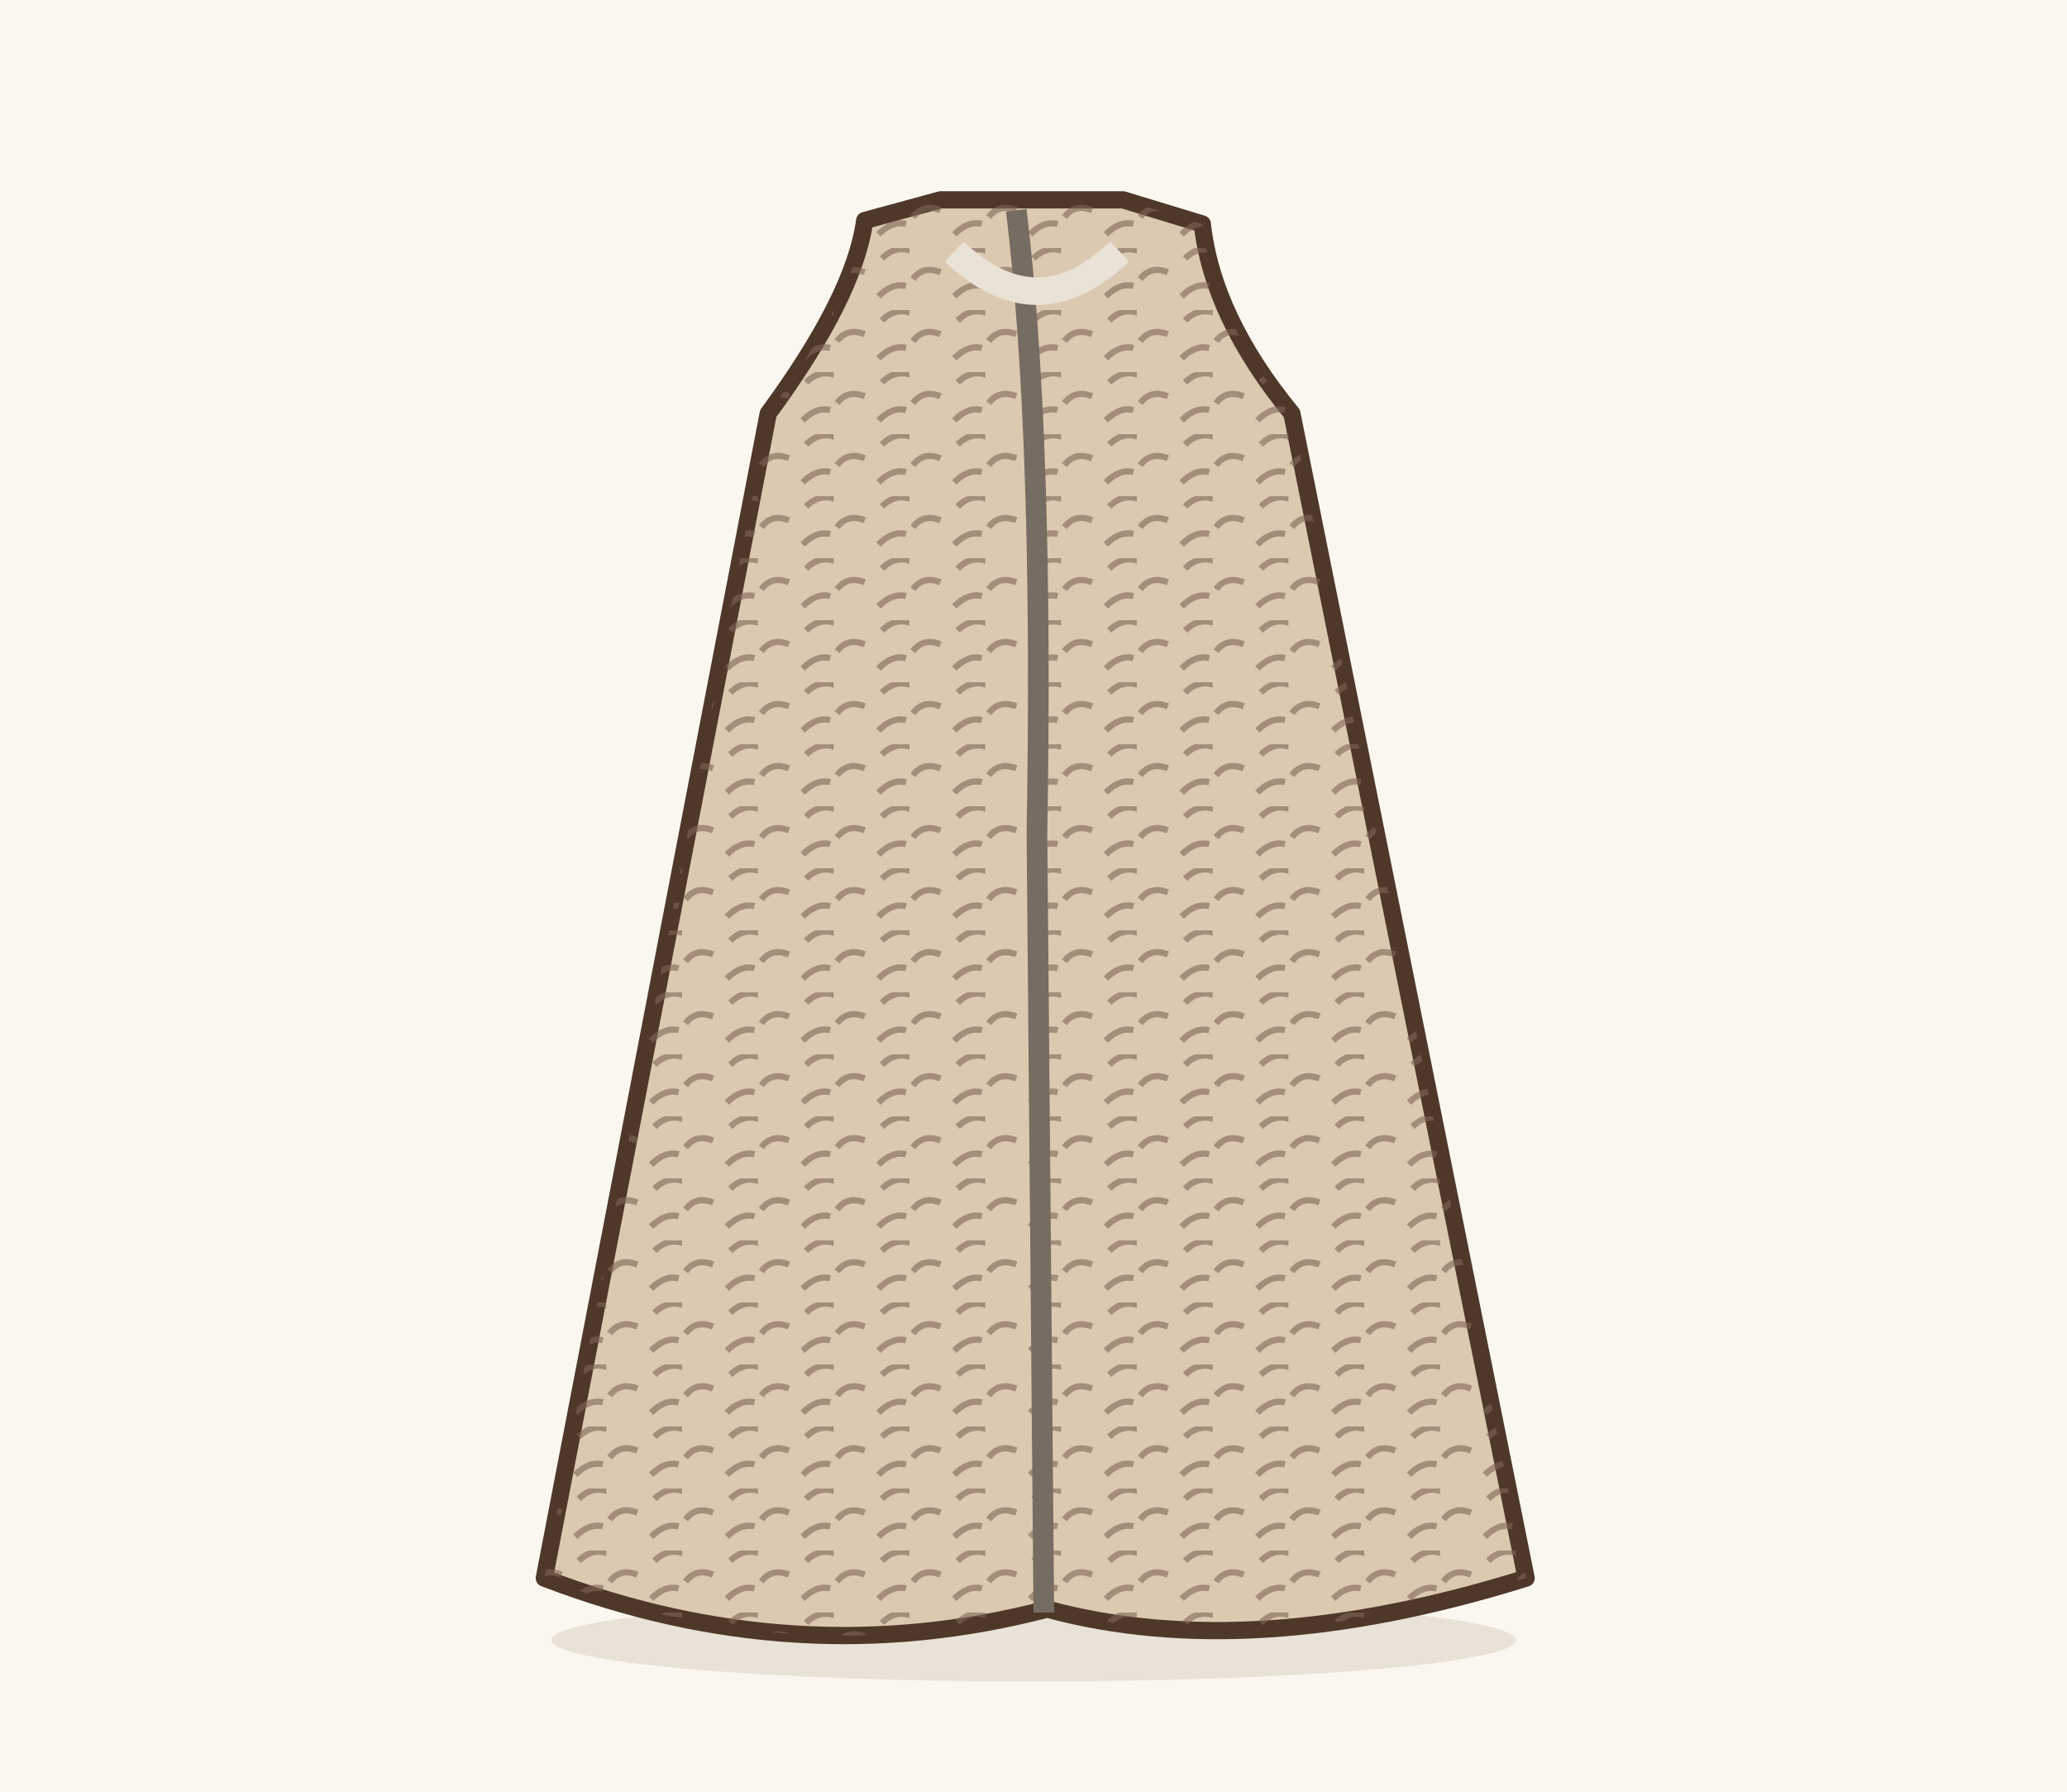
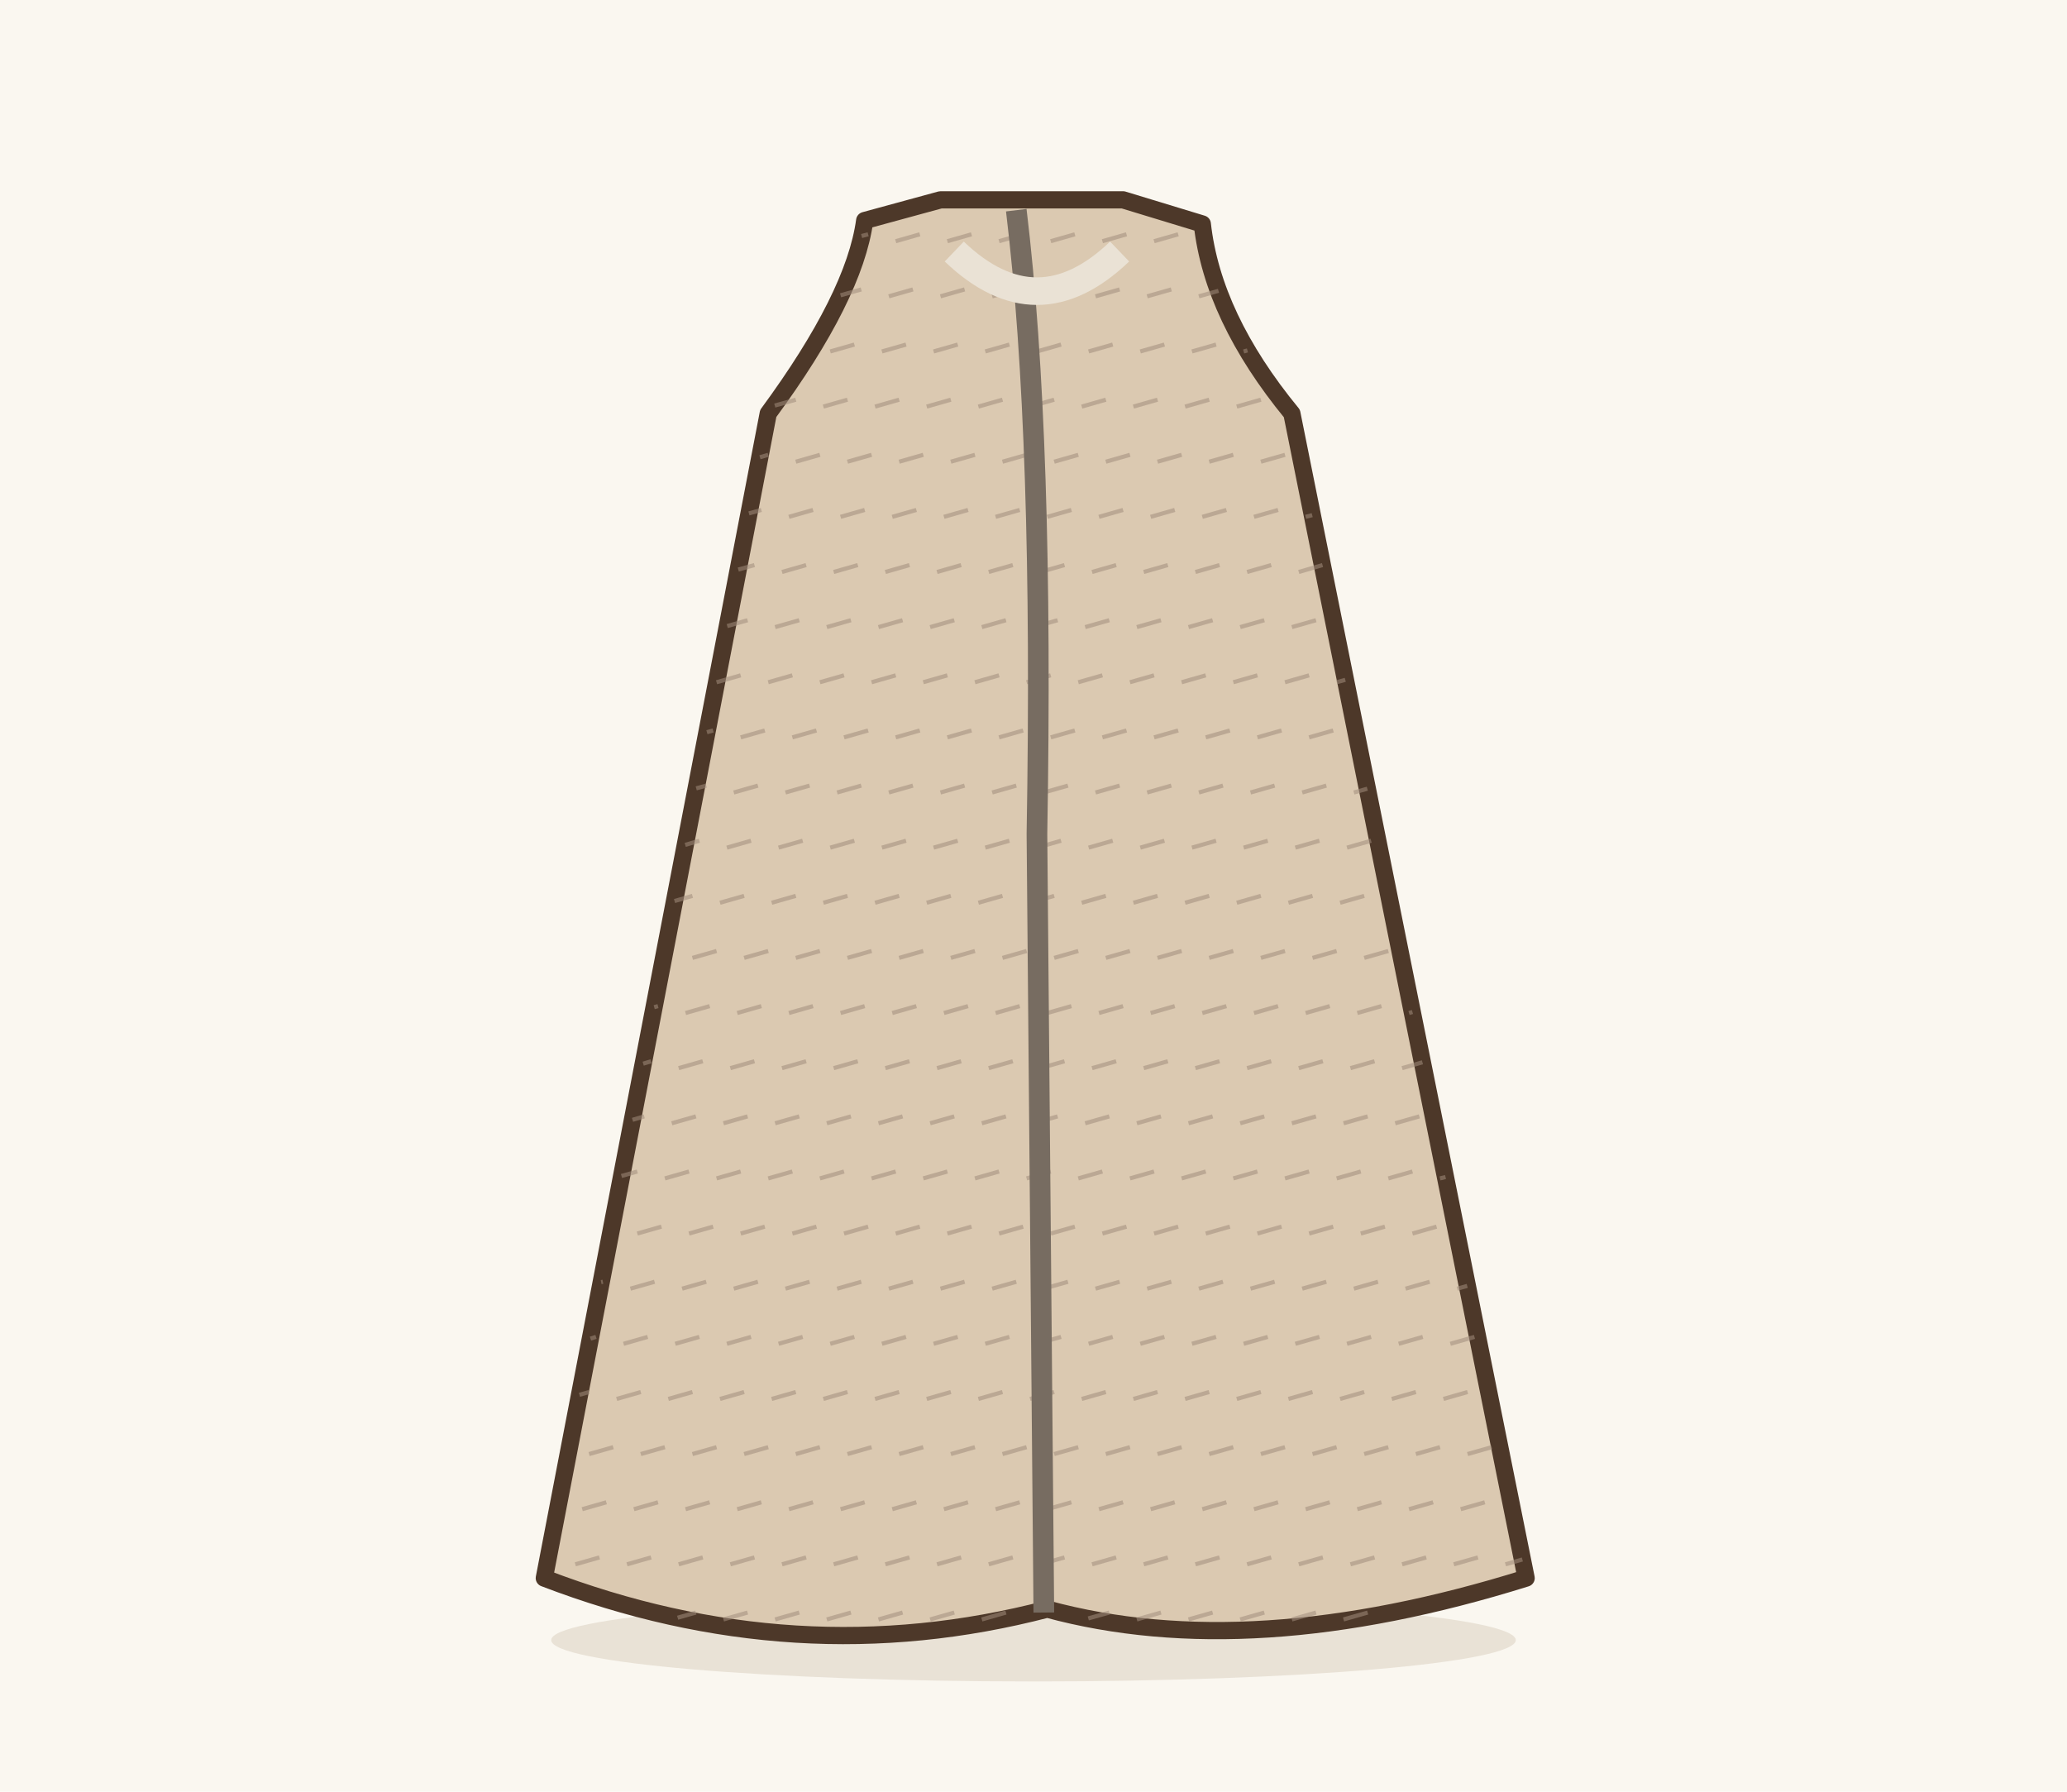
<svg xmlns="http://www.w3.org/2000/svg" width="600" height="520" viewBox="0 0 600 520">
-   <defs>
-     <pattern id="grain" patternUnits="userSpaceOnUse" width="13" height="12">
-       <path d="M0 2h5m5 4h2m-9 4h5" stroke="#fff7d7" stroke-width="1.35" opacity=".32" />
-     </pattern>
-     <pattern id="weave" patternUnits="userSpaceOnUse" width="20" height="15">
-       <path d="M-3 7L9 0m-2 14L20 6m-4 13 12-8" stroke="#714e32" stroke-width="5" />
-       <path d="M-3 8L9 1m-2 14L20 7m-4 13 12-8" stroke="#eed59d" stroke-width="2.3" />
-     </pattern>
-     <pattern id="felt" patternUnits="userSpaceOnUse" width="22" height="18">
-       <path d="M1 9q3-4 8-2m4 7q4-4 8-3m-7-8q4-4 9-2" fill="none" stroke="#7d6758" stroke-width="1.8" opacity=".6" />
-     </pattern>
-     <pattern id="cloth" patternUnits="userSpaceOnUse" width="35" height="20">
-       <path d="M0 0v20m12-20v20m18-20v20" stroke="#c9a393" stroke-width="3" />
-       <path d="M5 0v20m12-20v20" stroke="#49422c" stroke-width="3" />
-       <path d="M20 0v20m8-20v20" stroke="#356d57" stroke-width="4" />
-     </pattern>
-     <pattern id="stripes" patternUnits="userSpaceOnUse" width="36" height="36" patternTransform="rotate(-37)">
-       <path d="M2 0v38m14-38v38" stroke="#efcda2" stroke-width="5" />
-       <path d="M8 0v38m14-38v38" stroke="#9c583f" stroke-width="4" />
-       <path d="M31 0v38" stroke="#e0a385" stroke-width="2" />
-     </pattern>
-   </defs>
  <path d="M0 0h600v520H0Z" fill="#faf7f0" />
  <ellipse cx="300" cy="476" rx="140" ry="12" fill="#e9e2d6" />
  <path d="M251 64L273 58H326L349 65Q352 92 375 120L443 458Q363 483 304 467Q231 486 158 458L223 120Q248 86 251 64Z" fill="#dbc9b1" stroke="#4d3829" stroke-width="5" stroke-linejoin="round" />
-   <path d="M251 64L273 58H326L349 65Q352 92 375 120L443 458Q363 483 304 467Q231 486 158 458L223 120Q248 86 251 64Z" fill="url(#felt)" />
+   <path d="M250.1 68.5L252.0 68.0M260.0 70.0L267.0 68.0M275.0 70.0L282.0 68.0M290.0 70.0L297.0 68.0M305.0 70.0L312.0 68.0M320.0 70.0L327.0 68.0M335.0 70.0L342.0 68.0M244.0 85.7L250.0 84.0M258.0 86.0L265.0 84.0M273.0 86.0L280.0 84.0M288.0 86.0L295.0 84.0M303.0 86.0L310.0 84.0M318.0 86.0L325.0 84.0M333.0 86.0L340.0 84.0M348.0 86.0L353.7 84.4M241.0 102.0L248.0 100.0M256.0 102.0L263.0 100.0M271.0 102.0L278.0 100.0M286.0 102.0L293.0 100.0M301.0 102.0L308.0 100.0M316.0 102.0L323.0 100.0M331.0 102.0L338.0 100.0M346.0 102.0L353.0 100.0M361.0 102.0L362.1 101.7M224.9 117.7L231.0 116.0M239.0 118.0L246.0 116.0M254.0 118.0L261.0 116.0M269.0 118.0L276.0 116.0M284.0 118.0L291.0 116.0M299.0 118.0L306.0 116.0M314.0 118.0L321.0 116.0M329.0 118.0L336.0 116.0M344.0 118.0L351.0 116.0M359.0 118.0L366.0 116.0M220.6 132.7L223.0 132.0M231.0 134.0L238.0 132.0M246.0 134.0L253.0 132.0M261.0 134.0L268.0 132.0M276.0 134.0L283.0 132.0M291.0 134.0L298.0 132.0M306.0 134.0L313.0 132.0M321.0 134.0L328.0 132.0M336.0 134.0L343.0 132.0M351.0 134.0L358.0 132.0M366.0 134.0L373.0 132.0M217.4 149.0L221.0 148.0M229.0 150.0L236.0 148.0M244.0 150.0L251.0 148.0M259.0 150.0L266.0 148.0M274.0 150.0L281.0 148.0M289.0 150.0L296.0 148.0M304.0 150.0L311.0 148.0M319.0 150.0L326.0 148.0M334.0 150.0L341.0 148.0M349.0 150.0L356.0 148.0M364.0 150.0L371.0 148.0M379.0 150.0L380.9 149.5M214.3 165.3L219.0 164.0M227.0 166.0L234.0 164.0M242.0 166.0L249.0 164.0M257.0 166.0L264.0 164.0M272.0 166.0L279.0 164.0M287.0 166.0L294.0 164.0M302.0 166.0L309.0 164.0M317.0 166.0L324.0 164.0M332.0 166.0L339.0 164.0M347.0 166.0L354.0 164.0M362.0 166.0L369.0 164.0M377.0 166.0L383.9 164.0M211.1 181.7L217.0 180.0M225.0 182.0L232.0 180.0M240.0 182.0L247.0 180.0M255.0 182.0L262.0 180.0M270.0 182.0L277.0 180.0M285.0 182.0L292.0 180.0M300.0 182.0L307.0 180.0M315.0 182.0L322.0 180.0M330.0 182.0L337.0 180.0M345.0 182.0L352.0 180.0M360.0 182.0L367.0 180.0M375.0 182.0L382.0 180.0M208.0 198.0L215.0 196.0M223.0 198.0L230.0 196.0M238.0 198.0L245.0 196.0M253.0 198.0L260.0 196.0M268.0 198.0L275.0 196.0M283.0 198.0L290.0 196.0M298.0 198.0L305.0 196.0M313.0 198.0L320.0 196.0M328.0 198.0L335.0 196.0M343.0 198.0L350.0 196.0M358.0 198.0L365.0 196.0M373.0 198.0L380.0 196.0M388.0 198.0L390.5 197.3M205.2 212.5L207.0 212.0M215.0 214.0L222.0 212.0M230.0 214.0L237.0 212.0M245.0 214.0L252.0 212.0M260.0 214.0L267.0 212.0M275.0 214.0L282.0 212.0M290.0 214.0L297.0 212.0M305.0 214.0L312.0 212.0M320.0 214.0L327.0 212.0M335.0 214.0L342.0 212.0M350.0 214.0L357.0 212.0M365.0 214.0L372.0 212.0M380.0 214.0L387.0 212.0M202.1 228.8L205.0 228.0M213.0 230.0L220.0 228.0M228.0 230.0L235.0 228.0M243.0 230.0L250.0 228.0M258.0 230.0L265.0 228.0M273.0 230.0L280.0 228.0M288.0 230.0L295.0 228.0M303.0 230.0L310.0 228.0M318.0 230.0L325.0 228.0M333.0 230.0L340.0 228.0M348.0 230.0L355.0 228.0M363.0 230.0L370.0 228.0M378.0 230.0L385.0 228.0M393.0 230.0L396.9 228.9M198.9 245.2L203.0 244.0M211.0 246.0L218.0 244.0M226.0 246.0L233.0 244.0M241.0 246.0L248.0 244.0M256.0 246.0L263.0 244.0M271.0 246.0L278.0 244.0M286.0 246.0L293.0 244.0M301.0 246.0L308.0 244.0M316.0 246.0L323.0 244.0M331.0 246.0L338.0 244.0M346.0 246.0L353.0 244.0M361.0 246.0L368.0 244.0M376.0 246.0L383.0 244.0M391.0 246.0L398.0 244.0M195.8 261.5L201.0 260.0M209.0 262.0L216.0 260.0M224.0 262.0L231.0 260.0M239.0 262.0L246.0 260.0M254.0 262.0L261.0 260.0M269.0 262.0L276.0 260.0M284.0 262.0L291.0 260.0M299.0 262.0L306.0 260.0M314.0 262.0L321.0 260.0M329.0 262.0L336.0 260.0M344.0 262.0L351.0 260.0M359.0 262.0L366.0 260.0M374.0 262.0L381.0 260.0M389.0 262.0L396.0 260.0M201.0 278.0L208.0 276.0M216.0 278.0L223.0 276.0M231.0 278.0L238.0 276.0M246.0 278.0L253.0 276.0M261.0 278.0L268.0 276.0M276.0 278.0L283.0 276.0M291.0 278.0L298.0 276.0M306.0 278.0L313.0 276.0M321.0 278.0L328.0 276.0M336.0 278.0L343.0 276.0M351.0 278.0L358.0 276.0M366.0 278.0L373.0 276.0M381.0 278.0L388.0 276.0M396.0 278.0L403.0 276.0M189.9 292.3L191.0 292.0M199.0 294.0L206.0 292.0M214.0 294.0L221.0 292.0M229.0 294.0L236.0 292.0M244.0 294.0L251.0 292.0M259.0 294.0L266.0 292.0M274.0 294.0L281.0 292.0M289.0 294.0L296.0 292.0M304.0 294.0L311.0 292.0M319.0 294.0L326.0 292.0M334.0 294.0L341.0 292.0M349.0 294.0L356.0 292.0M364.0 294.0L371.0 292.0M379.0 294.0L386.0 292.0M394.0 294.0L401.0 292.0M409.0 294.0L410.0 293.7M186.7 308.7L189.0 308.0M197.0 310.0L204.0 308.0M212.0 310.0L219.0 308.0M227.0 310.0L234.0 308.0M242.0 310.0L249.0 308.0M257.0 310.0L264.0 308.0M272.0 310.0L279.0 308.0M287.0 310.0L294.0 308.0M302.0 310.0L309.0 308.0M317.0 310.0L324.0 308.0M332.0 310.0L339.0 308.0M347.0 310.0L354.0 308.0M362.0 310.0L369.0 308.0M377.0 310.0L384.0 308.0M392.0 310.0L399.0 308.0M407.0 310.0L412.9 308.3M183.6 325.0L187.0 324.0M195.0 326.0L202.0 324.0M210.0 326.0L217.0 324.0M225.0 326.0L232.0 324.0M240.0 326.0L247.0 324.0M255.0 326.0L262.0 324.0M270.0 326.0L277.0 324.0M285.0 326.0L292.0 324.0M300.0 326.0L307.0 324.0M315.0 326.0L322.0 324.0M330.0 326.0L337.0 324.0M345.0 326.0L352.0 324.0M360.0 326.0L367.0 324.0M375.0 326.0L382.0 324.0M390.0 326.0L397.0 324.0M405.0 326.0L412.0 324.0M180.4 341.3L185.0 340.0M193.0 342.0L200.0 340.0M208.0 342.0L215.0 340.0M223.0 342.0L230.0 340.0M238.0 342.0L245.0 340.0M253.0 342.0L260.0 340.0M268.0 342.0L275.0 340.0M283.0 342.0L290.0 340.0M298.0 342.0L305.0 340.0M313.0 342.0L320.0 340.0M328.0 342.0L335.0 340.0M343.0 342.0L350.0 340.0M358.0 342.0L365.0 340.0M373.0 342.0L380.0 340.0M388.0 342.0L395.0 340.0M403.0 342.0L410.0 340.0M418.0 342.0L419.6 341.6M185.0 358.0L192.0 356.0M200.0 358.0L207.0 356.0M215.0 358.0L222.0 356.0M230.0 358.0L237.0 356.0M245.0 358.0L252.0 356.0M260.0 358.0L267.0 356.0M275.0 358.0L282.0 356.0M290.0 358.0L297.0 356.0M305.0 358.0L312.0 356.0M320.0 358.0L327.0 356.0M335.0 358.0L342.0 356.0M350.0 358.0L357.0 356.0M365.0 358.0L372.0 356.0M380.0 358.0L387.0 356.0M395.0 358.0L402.0 356.0M410.0 358.0L417.0 356.0M174.5 372.1L175.0 372.0M183.0 374.0L190.0 372.0M198.0 374.0L205.0 372.0M213.0 374.0L220.0 372.0M228.0 374.0L235.0 372.0M243.0 374.0L250.0 372.0M258.0 374.0L265.0 372.0M273.0 374.0L280.0 372.0M288.0 374.0L295.0 372.0M303.0 374.0L310.0 372.0M318.0 374.0L325.0 372.0M333.0 374.0L340.0 372.0M348.0 374.0L355.0 372.0M363.0 374.0L370.0 372.0M378.0 374.0L385.0 372.0M393.0 374.0L400.0 372.0M408.0 374.0L415.0 372.0M423.0 374.0L425.9 373.2M171.4 388.5L173.0 388.0M181.0 390.0L188.0 388.0M196.0 390.0L203.0 388.0M211.0 390.0L218.0 388.0M226.0 390.0L233.0 388.0M241.0 390.0L248.0 388.0M256.0 390.0L263.0 388.0M271.0 390.0L278.0 388.0M286.0 390.0L293.0 388.0M301.0 390.0L308.0 388.0M316.0 390.0L323.0 388.0M331.0 390.0L338.0 388.0M346.0 390.0L353.0 388.0M361.0 390.0L368.0 388.0M376.0 390.0L383.0 388.0M391.0 390.0L398.0 388.0M406.0 390.0L413.0 388.0M421.0 390.0L428.0 388.0M168.2 404.8L171.0 404.0M179.0 406.0L186.0 404.0M194.0 406.0L201.0 404.0M209.0 406.0L216.0 404.0M224.0 406.0L231.0 404.0M239.0 406.0L246.0 404.0M254.0 406.0L261.0 404.0M269.0 406.0L276.0 404.0M284.0 406.0L291.0 404.0M299.0 406.0L306.0 404.0M314.0 406.0L321.0 404.0M329.0 406.0L336.0 404.0M344.0 406.0L351.0 404.0M359.0 406.0L366.0 404.0M374.0 406.0L381.0 404.0M389.0 406.0L396.0 404.0M404.0 406.0L411.0 404.0M419.0 406.0L426.0 404.0M171.0 422.0L178.0 420.0M186.0 422.0L193.0 420.0M201.0 422.0L208.0 420.0M216.0 422.0L223.0 420.0M231.0 422.0L238.0 420.0M246.0 422.0L253.0 420.0M261.0 422.0L268.0 420.0M276.0 422.0L283.0 420.0M291.0 422.0L298.0 420.0M306.0 422.0L313.0 420.0M321.0 422.0L328.0 420.0M336.0 422.0L343.0 420.0M351.0 422.0L358.0 420.0M366.0 422.0L373.0 420.0M381.0 422.0L388.0 420.0M396.0 422.0L403.0 420.0M411.0 422.0L418.0 420.0M426.0 422.0L433.0 420.0M169.0 438.0L176.0 436.0M184.0 438.0L191.0 436.0M199.0 438.0L206.0 436.0M214.0 438.0L221.0 436.0M229.0 438.0L236.0 436.0M244.0 438.0L251.0 436.0M259.0 438.0L266.0 436.0M274.0 438.0L281.0 436.0M289.0 438.0L296.0 436.0M304.0 438.0L311.0 436.0M319.0 438.0L326.0 436.0M334.0 438.0L341.0 436.0M349.0 438.0L356.0 436.0M364.0 438.0L371.0 436.0M379.0 438.0L386.0 436.0M394.0 438.0L401.0 436.0M409.0 438.0L416.0 436.0M424.0 438.0L431.0 436.0M167.0 454.0L174.0 452.0M182.0 454.0L189.0 452.0M197.0 454.0L204.0 452.0M212.0 454.0L219.0 452.0M227.0 454.0L234.0 452.0M242.0 454.0L249.0 452.0M257.0 454.0L264.0 452.0M272.0 454.0L279.0 452.0M287.0 454.0L294.0 452.0M302.0 454.0L309.0 452.0M317.0 454.0L324.0 452.0M332.0 454.0L339.0 452.0M347.0 454.0L354.0 452.0M362.0 454.0L369.0 452.0M377.0 454.0L384.0 452.0M392.0 454.0L399.0 452.0M407.0 454.0L414.0 452.0M422.0 454.0L429.0 452.0M437.0 454.0L441.9 452.6M196.7 469.5L202.0 468.0M210.0 470.0L217.0 468.0M225.0 470.0L232.0 468.0M240.0 470.0L247.0 468.0M255.0 470.0L262.0 468.0M270.0 470.0L277.0 468.0M285.0 470.0L292.0 468.0M315.9 469.7L322.0 468.0M330.0 470.0L337.0 468.0M345.0 470.0L352.0 468.0M360.0 470.0L367.0 468.0M375.0 470.0L382.0 468.0M390.0 470.0L397.0 468.0" fill="none" stroke="#a18d7c" stroke-width="1.2" opacity=".55" />
  <path d="M295 61Q303 127 301 242L303 468" fill="none" stroke="#776c61" stroke-width="6" />
  <path d="M277 73q24 23 48 0" fill="none" stroke="#eae2d5" stroke-width="8" />
</svg>
